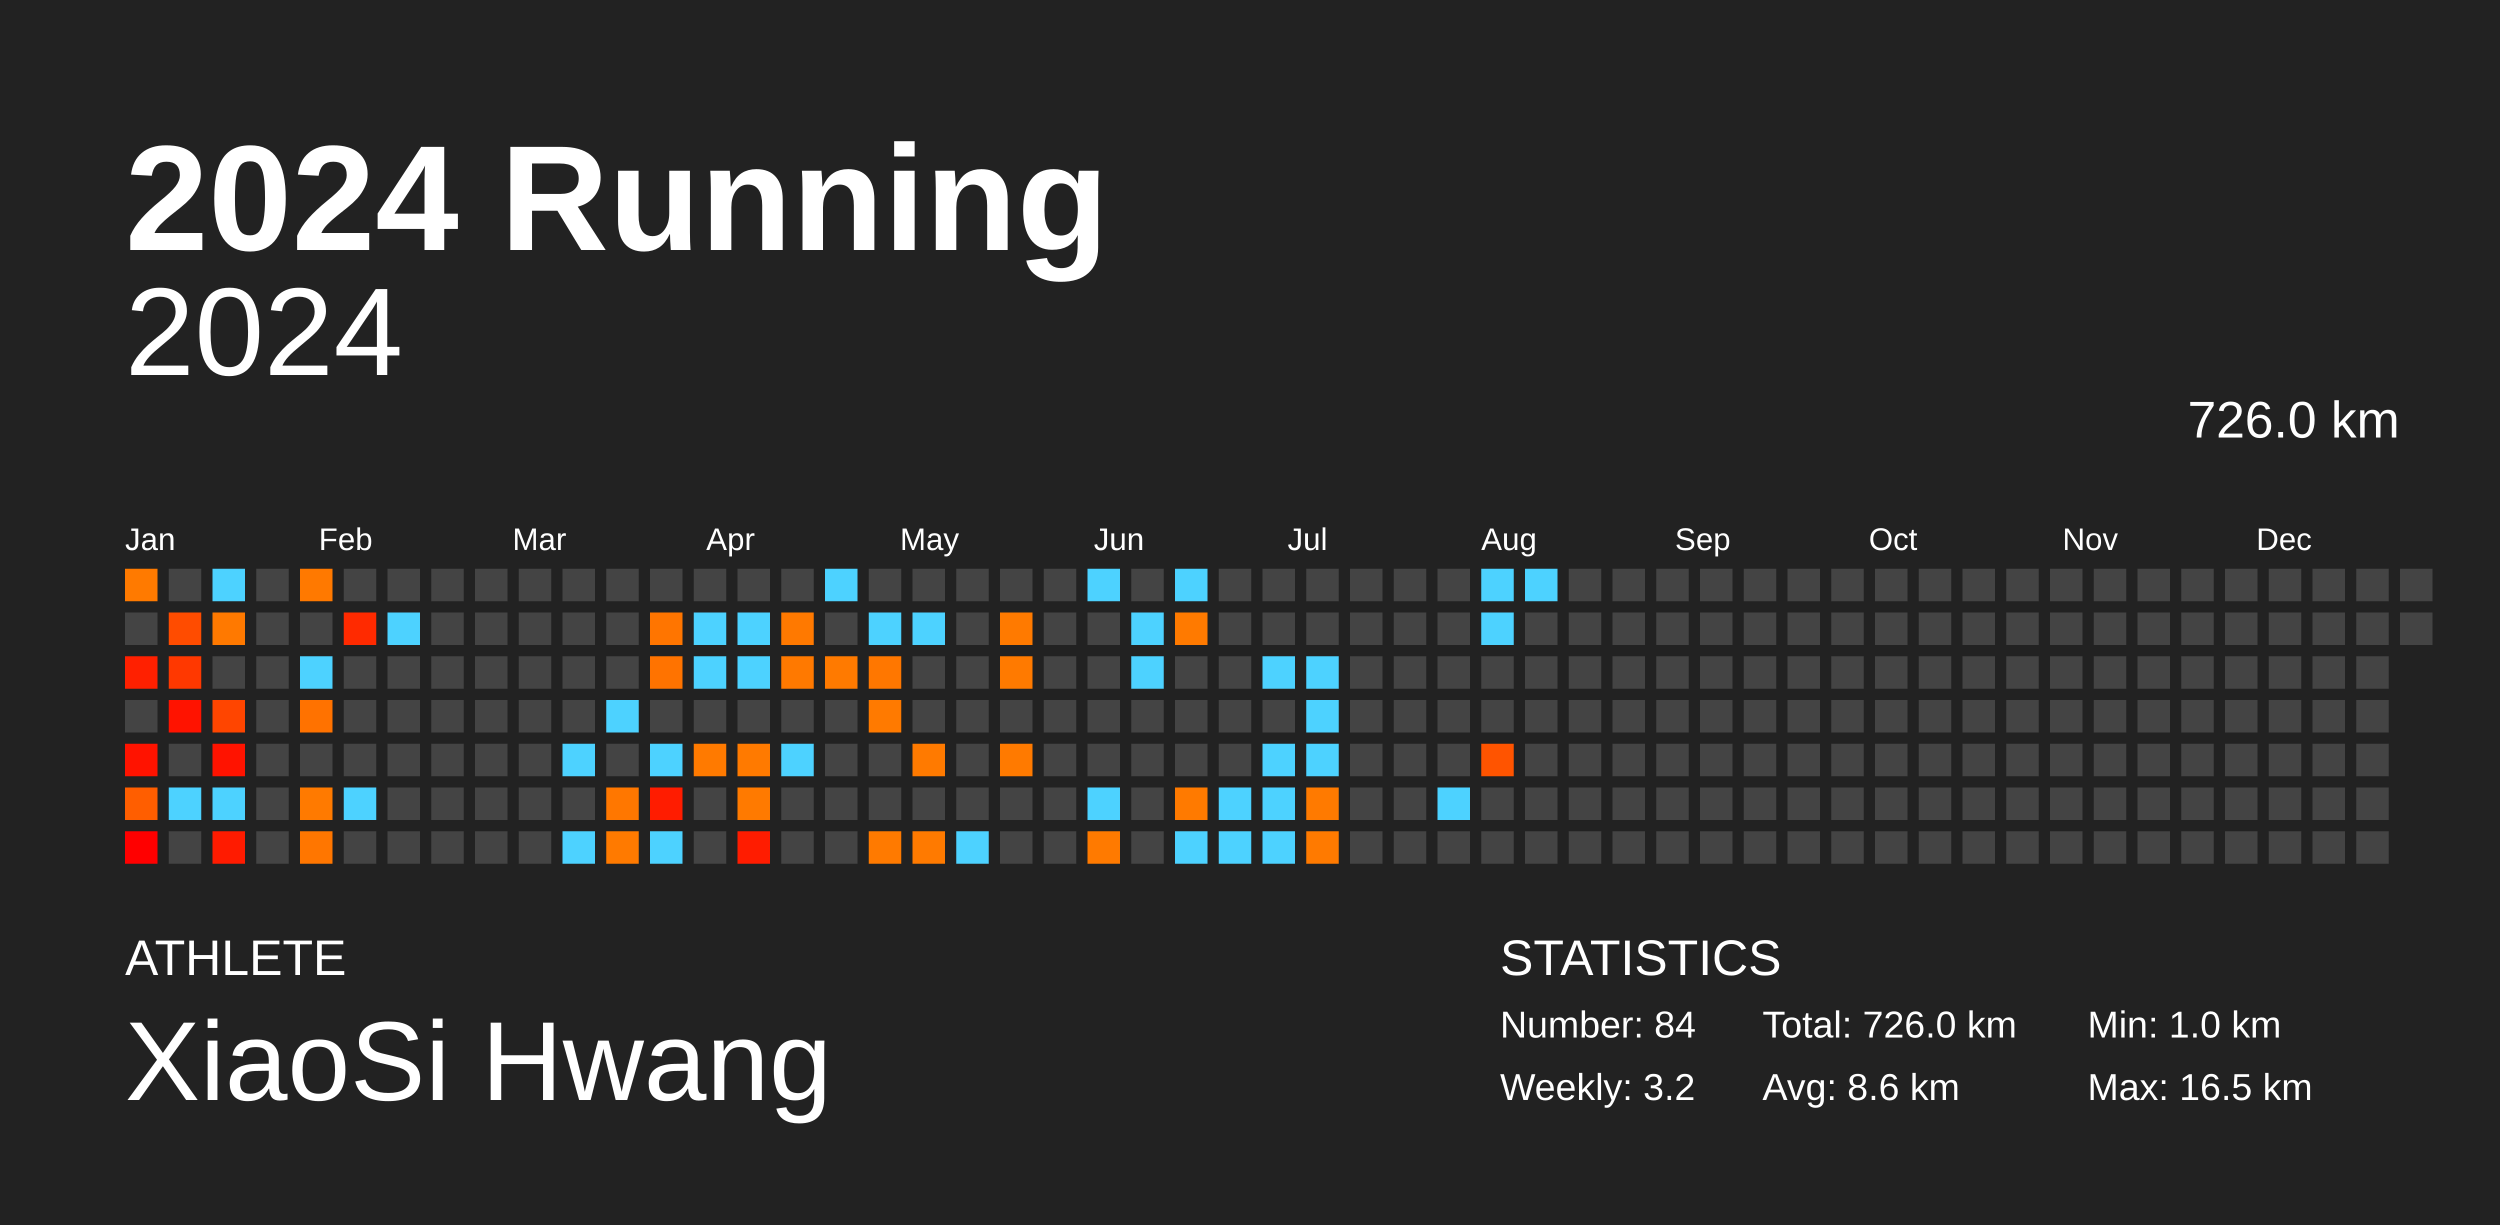
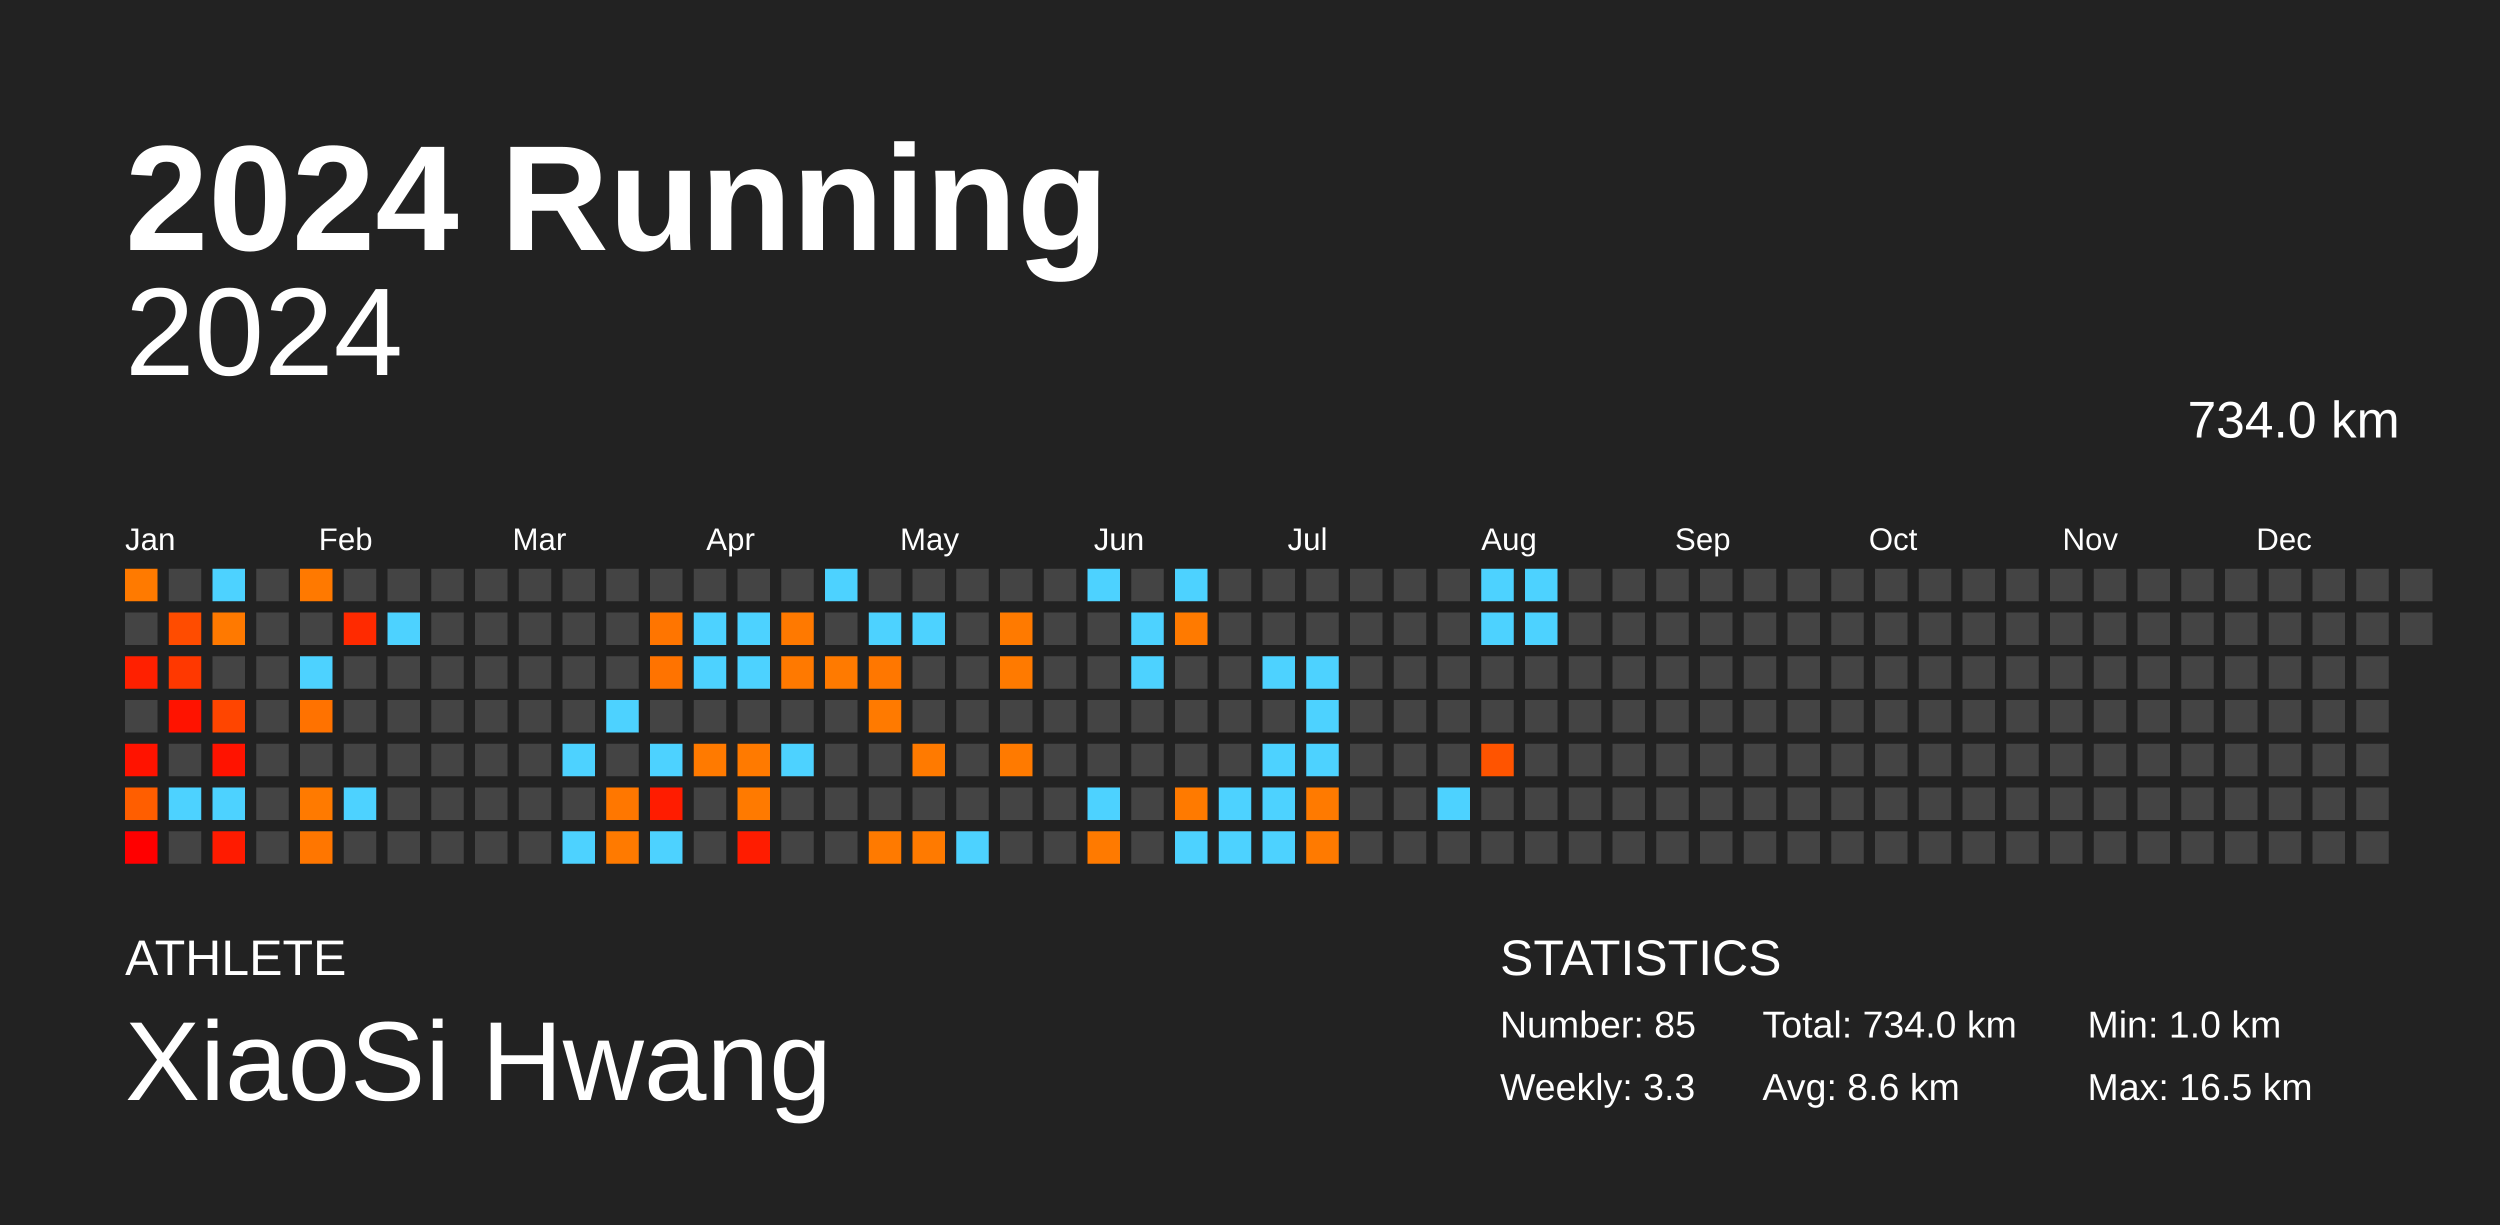
<svg xmlns="http://www.w3.org/2000/svg" baseProfile="full" height="98mm" version="1.1" viewBox="0,0,200,98" width="200mm">
  <defs />
  <rect fill="#222222" height="98" width="200" x="0" y="0" />
  <text fill="#FFFFFF" style="font-size:12px; font-family:Arial; font-weight:bold;" x="10" y="20">2024 Running</text>
  <text fill="#FFFFFF" style="font-size:4px; font-family:Arial" x="10" y="78">ATHLETE</text>
  <text fill="#FFFFFF" style="font-size:9px; font-family:Arial" x="10" y="88">XiaoSi Hwang</text>
  <text fill="#FFFFFF" style="font-size:4px; font-family:Arial" x="120" y="78">STATISTICS</text>
-   <text fill="#FFFFFF" style="font-size:3px; font-family:Arial" x="120" y="83">Number: 84</text>
-   <text fill="#FFFFFF" style="font-size:3px; font-family:Arial" x="120" y="88">Weekly: 3.2</text>
-   <text fill="#FFFFFF" style="font-size:3px; font-family:Arial" x="141" y="83">Total: 726.0 km</text>
+   <text fill="#FFFFFF" style="font-size:3px; font-family:Arial" x="120" y="83">Number: 85</text>
+   <text fill="#FFFFFF" style="font-size:3px; font-family:Arial" x="120" y="88">Weekly: 3.3</text>
+   <text fill="#FFFFFF" style="font-size:3px; font-family:Arial" x="141" y="83">Total: 734.0 km</text>
  <text fill="#FFFFFF" style="font-size:3px; font-family:Arial" x="141" y="88">Avg: 8.6 km</text>
  <text fill="#FFFFFF" style="font-size:3px; font-family:Arial" x="167" y="83">Min: 1.0 km</text>
  <text fill="#FFFFFF" style="font-size:3px; font-family:Arial" x="167" y="88">Max: 16.5 km</text>
  <text alignment-baseline="hanging" fill="#FFFFFF" style="font-size:10.0px; font-family:Arial;" x="10" y="30">2024</text>
-   <text alignment-baseline="hanging" fill="#FFFFFF" style="font-size:4.125px; font-family:Arial;" x="175" y="35">726.0 km</text>
+   <text alignment-baseline="hanging" fill="#FFFFFF" style="font-size:4.125px; font-family:Arial;" x="175" y="35">734.0 km</text>
  <text fill="#FFFFFF" style="font-size:2.5px; font-family:Arial" x="10.0" y="44">Jan</text>
  <text fill="#FFFFFF" style="font-size:2.5px; font-family:Arial" x="25.5" y="44">Feb</text>
  <text fill="#FFFFFF" style="font-size:2.5px; font-family:Arial" x="41.0" y="44">Mar</text>
  <text fill="#FFFFFF" style="font-size:2.5px; font-family:Arial" x="56.5" y="44">Apr</text>
  <text fill="#FFFFFF" style="font-size:2.5px; font-family:Arial" x="72.0" y="44">May</text>
  <text fill="#FFFFFF" style="font-size:2.5px; font-family:Arial" x="87.5" y="44">Jun</text>
  <text fill="#FFFFFF" style="font-size:2.5px; font-family:Arial" x="103.0" y="44">Jul</text>
  <text fill="#FFFFFF" style="font-size:2.5px; font-family:Arial" x="118.5" y="44">Aug</text>
  <text fill="#FFFFFF" style="font-size:2.5px; font-family:Arial" x="134.0" y="44">Sep</text>
  <text fill="#FFFFFF" style="font-size:2.5px; font-family:Arial" x="149.5" y="44">Oct</text>
  <text fill="#FFFFFF" style="font-size:2.5px; font-family:Arial" x="165.0" y="44">Nov</text>
  <text fill="#FFFFFF" style="font-size:2.5px; font-family:Arial" x="180.5" y="44">Dec</text>
  <rect fill="#ff7a00" height="2.6" width="2.6" x="10.0" y="45.5" />
  <rect fill="#444444" height="2.6" width="2.6" x="10.0" y="49.0" />
  <rect fill="#ff2000" height="2.6" width="2.6" x="10.0" y="52.5" />
  <rect fill="#444444" height="2.6" width="2.6" x="10.0" y="56.0" />
  <rect fill="#ff1300" height="2.6" width="2.6" x="10.0" y="59.5" />
  <rect fill="#ff5e00" height="2.6" width="2.6" x="10.0" y="63.0" />
  <rect fill="#ff0000" height="2.6" width="2.6" x="10.0" y="66.5" />
  <rect fill="#444444" height="2.6" width="2.6" x="13.5" y="45.5" />
  <rect fill="#ff4c00" height="2.6" width="2.6" x="13.5" y="49.0" />
  <rect fill="#ff3800" height="2.6" width="2.6" x="13.5" y="52.5" />
  <rect fill="#ff1300" height="2.6" width="2.6" x="13.5" y="56.0" />
  <rect fill="#444444" height="2.6" width="2.6" x="13.5" y="59.5" />
  <rect fill="#4dd2ff" height="2.6" width="2.6" x="13.5" y="63.0" />
  <rect fill="#444444" height="2.6" width="2.6" x="13.5" y="66.5" />
  <rect fill="#4dd2ff" height="2.6" width="2.6" x="17.0" y="45.5" />
  <rect fill="#ff7900" height="2.6" width="2.6" x="17.0" y="49.0" />
  <rect fill="#444444" height="2.6" width="2.6" x="17.0" y="52.5" />
  <rect fill="#ff4500" height="2.6" width="2.6" x="17.0" y="56.0" />
  <rect fill="#ff1300" height="2.6" width="2.6" x="17.0" y="59.5" />
  <rect fill="#4dd2ff" height="2.6" width="2.6" x="17.0" y="63.0" />
  <rect fill="#ff1b00" height="2.6" width="2.6" x="17.0" y="66.5" />
  <rect fill="#444444" height="2.6" width="2.6" x="20.5" y="45.5" />
  <rect fill="#444444" height="2.6" width="2.6" x="20.5" y="49.0" />
  <rect fill="#444444" height="2.6" width="2.6" x="20.5" y="52.5" />
  <rect fill="#444444" height="2.6" width="2.6" x="20.5" y="56.0" />
  <rect fill="#444444" height="2.6" width="2.6" x="20.5" y="59.5" />
  <rect fill="#444444" height="2.6" width="2.6" x="20.5" y="63.0" />
  <rect fill="#444444" height="2.6" width="2.6" x="20.5" y="66.5" />
  <rect fill="#ff7900" height="2.6" width="2.6" x="24.0" y="45.5" />
  <rect fill="#444444" height="2.6" width="2.6" x="24.0" y="49.0" />
  <rect fill="#4dd2ff" height="2.6" width="2.6" x="24.0" y="52.5" />
  <rect fill="#ff7200" height="2.6" width="2.6" x="24.0" y="56.0" />
  <rect fill="#444444" height="2.6" width="2.6" x="24.0" y="59.5" />
  <rect fill="#ff7a00" height="2.6" width="2.6" x="24.0" y="63.0" />
  <rect fill="#ff7600" height="2.6" width="2.6" x="24.0" y="66.5" />
  <rect fill="#444444" height="2.6" width="2.6" x="27.5" y="45.5" />
  <rect fill="#ff2a00" height="2.6" width="2.6" x="27.5" y="49.0" />
  <rect fill="#444444" height="2.6" width="2.6" x="27.5" y="52.5" />
  <rect fill="#444444" height="2.6" width="2.6" x="27.5" y="56.0" />
  <rect fill="#444444" height="2.6" width="2.6" x="27.5" y="59.5" />
  <rect fill="#4dd2ff" height="2.6" width="2.6" x="27.5" y="63.0" />
  <rect fill="#444444" height="2.6" width="2.6" x="27.5" y="66.5" />
  <rect fill="#444444" height="2.6" width="2.6" x="31.0" y="45.5" />
  <rect fill="#4dd2ff" height="2.6" width="2.6" x="31.0" y="49.0" />
  <rect fill="#444444" height="2.6" width="2.6" x="31.0" y="52.5" />
  <rect fill="#444444" height="2.6" width="2.6" x="31.0" y="56.0" />
  <rect fill="#444444" height="2.6" width="2.6" x="31.0" y="59.5" />
  <rect fill="#444444" height="2.6" width="2.6" x="31.0" y="63.0" />
  <rect fill="#444444" height="2.6" width="2.6" x="31.0" y="66.5" />
  <rect fill="#444444" height="2.6" width="2.6" x="34.5" y="45.5" />
  <rect fill="#444444" height="2.6" width="2.6" x="34.5" y="49.0" />
  <rect fill="#444444" height="2.6" width="2.6" x="34.5" y="52.5" />
  <rect fill="#444444" height="2.6" width="2.6" x="34.5" y="56.0" />
  <rect fill="#444444" height="2.6" width="2.6" x="34.5" y="59.5" />
  <rect fill="#444444" height="2.6" width="2.6" x="34.5" y="63.0" />
  <rect fill="#444444" height="2.6" width="2.6" x="34.5" y="66.5" />
  <rect fill="#444444" height="2.6" width="2.6" x="38.0" y="45.5" />
  <rect fill="#444444" height="2.6" width="2.6" x="38.0" y="49.0" />
  <rect fill="#444444" height="2.6" width="2.6" x="38.0" y="52.5" />
  <rect fill="#444444" height="2.6" width="2.6" x="38.0" y="56.0" />
  <rect fill="#444444" height="2.6" width="2.6" x="38.0" y="59.5" />
  <rect fill="#444444" height="2.6" width="2.6" x="38.0" y="63.0" />
  <rect fill="#444444" height="2.6" width="2.6" x="38.0" y="66.5" />
  <rect fill="#444444" height="2.6" width="2.6" x="41.5" y="45.5" />
  <rect fill="#444444" height="2.6" width="2.6" x="41.5" y="49.0" />
  <rect fill="#444444" height="2.6" width="2.6" x="41.5" y="52.5" />
  <rect fill="#444444" height="2.6" width="2.6" x="41.5" y="56.0" />
  <rect fill="#444444" height="2.6" width="2.6" x="41.5" y="59.5" />
  <rect fill="#444444" height="2.6" width="2.6" x="41.5" y="63.0" />
  <rect fill="#444444" height="2.6" width="2.6" x="41.5" y="66.5" />
  <rect fill="#444444" height="2.6" width="2.6" x="45.0" y="45.5" />
  <rect fill="#444444" height="2.6" width="2.6" x="45.0" y="49.0" />
  <rect fill="#444444" height="2.6" width="2.6" x="45.0" y="52.5" />
  <rect fill="#444444" height="2.6" width="2.6" x="45.0" y="56.0" />
  <rect fill="#4dd2ff" height="2.6" width="2.6" x="45.0" y="59.5" />
  <rect fill="#444444" height="2.6" width="2.6" x="45.0" y="63.0" />
  <rect fill="#4dd2ff" height="2.6" width="2.6" x="45.0" y="66.5" />
  <rect fill="#444444" height="2.6" width="2.6" x="48.5" y="45.5" />
  <rect fill="#444444" height="2.6" width="2.6" x="48.5" y="49.0" />
  <rect fill="#444444" height="2.6" width="2.6" x="48.5" y="52.5" />
  <rect fill="#4dd2ff" height="2.6" width="2.6" x="48.5" y="56.0" />
  <rect fill="#444444" height="2.6" width="2.6" x="48.5" y="59.5" />
  <rect fill="#ff7700" height="2.6" width="2.6" x="48.5" y="63.0" />
  <rect fill="#ff7a00" height="2.6" width="2.6" x="48.5" y="66.5" />
  <rect fill="#444444" height="2.6" width="2.6" x="52.0" y="45.5" />
  <rect fill="#ff7500" height="2.6" width="2.6" x="52.0" y="49.0" />
  <rect fill="#ff7300" height="2.6" width="2.6" x="52.0" y="52.5" />
  <rect fill="#444444" height="2.6" width="2.6" x="52.0" y="56.0" />
  <rect fill="#4dd2ff" height="2.6" width="2.6" x="52.0" y="59.5" />
  <rect fill="#ff1c00" height="2.6" width="2.6" x="52.0" y="63.0" />
  <rect fill="#4dd2ff" height="2.6" width="2.6" x="52.0" y="66.5" />
  <rect fill="#444444" height="2.6" width="2.6" x="55.5" y="45.5" />
  <rect fill="#4dd2ff" height="2.6" width="2.6" x="55.5" y="49.0" />
  <rect fill="#4dd2ff" height="2.6" width="2.6" x="55.5" y="52.5" />
  <rect fill="#444444" height="2.6" width="2.6" x="55.5" y="56.0" />
  <rect fill="#ff7a00" height="2.6" width="2.6" x="55.5" y="59.5" />
  <rect fill="#444444" height="2.6" width="2.6" x="55.5" y="63.0" />
  <rect fill="#444444" height="2.6" width="2.6" x="55.5" y="66.5" />
  <rect fill="#444444" height="2.6" width="2.6" x="59.0" y="45.5" />
  <rect fill="#4dd2ff" height="2.6" width="2.6" x="59.0" y="49.0" />
  <rect fill="#4dd2ff" height="2.6" width="2.6" x="59.0" y="52.5" />
  <rect fill="#444444" height="2.6" width="2.6" x="59.0" y="56.0" />
  <rect fill="#ff7a00" height="2.6" width="2.6" x="59.0" y="59.5" />
  <rect fill="#ff7a00" height="2.6" width="2.6" x="59.0" y="63.0" />
  <rect fill="#ff1c00" height="2.6" width="2.6" x="59.0" y="66.5" />
  <rect fill="#444444" height="2.6" width="2.6" x="62.5" y="45.5" />
  <rect fill="#ff7900" height="2.6" width="2.6" x="62.5" y="49.0" />
  <rect fill="#ff7900" height="2.6" width="2.6" x="62.5" y="52.5" />
  <rect fill="#444444" height="2.6" width="2.6" x="62.5" y="56.0" />
  <rect fill="#4dd2ff" height="2.6" width="2.6" x="62.5" y="59.5" />
  <rect fill="#444444" height="2.6" width="2.6" x="62.5" y="63.0" />
  <rect fill="#444444" height="2.6" width="2.6" x="62.5" y="66.5" />
  <rect fill="#4dd2ff" height="2.6" width="2.6" x="66.0" y="45.5" />
  <rect fill="#444444" height="2.6" width="2.6" x="66.0" y="49.0" />
  <rect fill="#ff7a00" height="2.6" width="2.6" x="66.0" y="52.5" />
  <rect fill="#444444" height="2.6" width="2.6" x="66.0" y="56.0" />
  <rect fill="#444444" height="2.6" width="2.6" x="66.0" y="59.5" />
  <rect fill="#444444" height="2.6" width="2.6" x="66.0" y="63.0" />
  <rect fill="#444444" height="2.6" width="2.6" x="66.0" y="66.5" />
  <rect fill="#444444" height="2.6" width="2.6" x="69.5" y="45.5" />
  <rect fill="#4dd2ff" height="2.6" width="2.6" x="69.5" y="49.0" />
  <rect fill="#ff7700" height="2.6" width="2.6" x="69.5" y="52.5" />
  <rect fill="#ff7a00" height="2.6" width="2.6" x="69.5" y="56.0" />
  <rect fill="#444444" height="2.6" width="2.6" x="69.5" y="59.5" />
  <rect fill="#444444" height="2.6" width="2.6" x="69.5" y="63.0" />
  <rect fill="#ff7a00" height="2.6" width="2.6" x="69.5" y="66.5" />
  <rect fill="#444444" height="2.6" width="2.6" x="73.0" y="45.5" />
  <rect fill="#4dd2ff" height="2.6" width="2.6" x="73.0" y="49.0" />
  <rect fill="#444444" height="2.6" width="2.6" x="73.0" y="52.5" />
  <rect fill="#444444" height="2.6" width="2.6" x="73.0" y="56.0" />
  <rect fill="#ff7a00" height="2.6" width="2.6" x="73.0" y="59.5" />
  <rect fill="#444444" height="2.6" width="2.6" x="73.0" y="63.0" />
  <rect fill="#ff7a00" height="2.6" width="2.6" x="73.0" y="66.5" />
  <rect fill="#444444" height="2.6" width="2.6" x="76.5" y="45.5" />
  <rect fill="#444444" height="2.6" width="2.6" x="76.5" y="49.0" />
  <rect fill="#444444" height="2.6" width="2.6" x="76.5" y="52.5" />
  <rect fill="#444444" height="2.6" width="2.6" x="76.5" y="56.0" />
  <rect fill="#444444" height="2.6" width="2.6" x="76.5" y="59.5" />
  <rect fill="#444444" height="2.6" width="2.6" x="76.5" y="63.0" />
  <rect fill="#4dd2ff" height="2.6" width="2.6" x="76.5" y="66.5" />
  <rect fill="#444444" height="2.6" width="2.6" x="80.0" y="45.5" />
  <rect fill="#ff7a00" height="2.6" width="2.6" x="80.0" y="49.0" />
  <rect fill="#ff7a00" height="2.6" width="2.6" x="80.0" y="52.5" />
  <rect fill="#444444" height="2.6" width="2.6" x="80.0" y="56.0" />
  <rect fill="#ff7a00" height="2.6" width="2.6" x="80.0" y="59.5" />
  <rect fill="#444444" height="2.6" width="2.6" x="80.0" y="63.0" />
  <rect fill="#444444" height="2.6" width="2.6" x="80.0" y="66.5" />
  <rect fill="#444444" height="2.6" width="2.6" x="83.5" y="45.5" />
  <rect fill="#444444" height="2.6" width="2.6" x="83.5" y="49.0" />
  <rect fill="#444444" height="2.6" width="2.6" x="83.5" y="52.5" />
  <rect fill="#444444" height="2.6" width="2.6" x="83.5" y="56.0" />
  <rect fill="#444444" height="2.6" width="2.6" x="83.5" y="59.5" />
  <rect fill="#444444" height="2.6" width="2.6" x="83.5" y="63.0" />
  <rect fill="#444444" height="2.6" width="2.6" x="83.5" y="66.5" />
  <rect fill="#4dd2ff" height="2.6" width="2.6" x="87.0" y="45.5" />
  <rect fill="#444444" height="2.6" width="2.6" x="87.0" y="49.0" />
  <rect fill="#444444" height="2.6" width="2.6" x="87.0" y="52.5" />
  <rect fill="#444444" height="2.6" width="2.6" x="87.0" y="56.0" />
  <rect fill="#444444" height="2.6" width="2.6" x="87.0" y="59.5" />
  <rect fill="#4dd2ff" height="2.6" width="2.6" x="87.0" y="63.0" />
  <rect fill="#ff7a00" height="2.6" width="2.6" x="87.0" y="66.5" />
  <rect fill="#444444" height="2.6" width="2.6" x="90.5" y="45.5" />
  <rect fill="#4dd2ff" height="2.6" width="2.6" x="90.5" y="49.0" />
  <rect fill="#4dd2ff" height="2.6" width="2.6" x="90.5" y="52.5" />
  <rect fill="#444444" height="2.6" width="2.6" x="90.5" y="56.0" />
  <rect fill="#444444" height="2.6" width="2.6" x="90.5" y="59.5" />
  <rect fill="#444444" height="2.6" width="2.6" x="90.5" y="63.0" />
  <rect fill="#444444" height="2.6" width="2.6" x="90.5" y="66.5" />
  <rect fill="#4dd2ff" height="2.6" width="2.6" x="94.0" y="45.5" />
  <rect fill="#ff7a00" height="2.6" width="2.6" x="94.0" y="49.0" />
  <rect fill="#444444" height="2.6" width="2.6" x="94.0" y="52.5" />
  <rect fill="#444444" height="2.6" width="2.6" x="94.0" y="56.0" />
  <rect fill="#444444" height="2.6" width="2.6" x="94.0" y="59.5" />
  <rect fill="#ff7a00" height="2.6" width="2.6" x="94.0" y="63.0" />
  <rect fill="#4dd2ff" height="2.6" width="2.6" x="94.0" y="66.5" />
  <rect fill="#444444" height="2.6" width="2.6" x="97.5" y="45.5" />
  <rect fill="#444444" height="2.6" width="2.6" x="97.5" y="49.0" />
  <rect fill="#444444" height="2.6" width="2.6" x="97.5" y="52.5" />
  <rect fill="#444444" height="2.6" width="2.6" x="97.5" y="56.0" />
  <rect fill="#444444" height="2.6" width="2.6" x="97.5" y="59.5" />
  <rect fill="#4dd2ff" height="2.6" width="2.6" x="97.5" y="63.0" />
  <rect fill="#4dd2ff" height="2.6" width="2.6" x="97.5" y="66.5" />
  <rect fill="#444444" height="2.6" width="2.6" x="101.0" y="45.5" />
  <rect fill="#444444" height="2.6" width="2.6" x="101.0" y="49.0" />
  <rect fill="#4dd2ff" height="2.6" width="2.6" x="101.0" y="52.5" />
  <rect fill="#444444" height="2.6" width="2.6" x="101.0" y="56.0" />
  <rect fill="#4dd2ff" height="2.6" width="2.6" x="101.0" y="59.5" />
  <rect fill="#4dd2ff" height="2.6" width="2.6" x="101.0" y="63.0" />
  <rect fill="#4dd2ff" height="2.6" width="2.6" x="101.0" y="66.5" />
  <rect fill="#444444" height="2.6" width="2.6" x="104.5" y="45.5" />
  <rect fill="#444444" height="2.6" width="2.6" x="104.5" y="49.0" />
  <rect fill="#4dd2ff" height="2.6" width="2.6" x="104.5" y="52.5" />
  <rect fill="#4dd2ff" height="2.6" width="2.6" x="104.5" y="56.0" />
  <rect fill="#4dd2ff" height="2.6" width="2.6" x="104.5" y="59.5" />
  <rect fill="#ff7a00" height="2.6" width="2.6" x="104.5" y="63.0" />
  <rect fill="#ff7a00" height="2.6" width="2.6" x="104.5" y="66.5" />
  <rect fill="#444444" height="2.6" width="2.6" x="108.0" y="45.5" />
  <rect fill="#444444" height="2.6" width="2.6" x="108.0" y="49.0" />
  <rect fill="#444444" height="2.6" width="2.6" x="108.0" y="52.5" />
  <rect fill="#444444" height="2.6" width="2.6" x="108.0" y="56.0" />
  <rect fill="#444444" height="2.6" width="2.6" x="108.0" y="59.5" />
  <rect fill="#444444" height="2.6" width="2.6" x="108.0" y="63.0" />
  <rect fill="#444444" height="2.6" width="2.6" x="108.0" y="66.5" />
  <rect fill="#444444" height="2.6" width="2.6" x="111.5" y="45.5" />
  <rect fill="#444444" height="2.6" width="2.6" x="111.5" y="49.0" />
  <rect fill="#444444" height="2.6" width="2.6" x="111.5" y="52.5" />
  <rect fill="#444444" height="2.6" width="2.6" x="111.5" y="56.0" />
  <rect fill="#444444" height="2.6" width="2.6" x="111.5" y="59.5" />
  <rect fill="#444444" height="2.6" width="2.6" x="111.5" y="63.0" />
  <rect fill="#444444" height="2.6" width="2.6" x="111.5" y="66.5" />
  <rect fill="#444444" height="2.6" width="2.6" x="115.0" y="45.5" />
  <rect fill="#444444" height="2.6" width="2.6" x="115.0" y="49.0" />
  <rect fill="#444444" height="2.6" width="2.6" x="115.0" y="52.5" />
  <rect fill="#444444" height="2.6" width="2.6" x="115.0" y="56.0" />
  <rect fill="#444444" height="2.6" width="2.6" x="115.0" y="59.5" />
  <rect fill="#4dd2ff" height="2.6" width="2.6" x="115.0" y="63.0" />
  <rect fill="#444444" height="2.6" width="2.6" x="115.0" y="66.5" />
  <rect fill="#4dd2ff" height="2.6" width="2.6" x="118.5" y="45.5" />
  <rect fill="#4dd2ff" height="2.6" width="2.6" x="118.5" y="49.0" />
  <rect fill="#444444" height="2.6" width="2.6" x="118.5" y="52.5" />
  <rect fill="#444444" height="2.6" width="2.6" x="118.5" y="56.0" />
  <rect fill="#ff5400" height="2.6" width="2.6" x="118.5" y="59.5" />
  <rect fill="#444444" height="2.6" width="2.6" x="118.5" y="63.0" />
  <rect fill="#444444" height="2.6" width="2.6" x="118.5" y="66.5" />
  <rect fill="#4dd2ff" height="2.6" width="2.6" x="122.0" y="45.5" />
-   <rect fill="#444444" height="2.6" width="2.6" x="122.0" y="49.0" />
+   <rect fill="#4dd2ff" height="2.6" width="2.6" x="122.0" y="49.0" />
  <rect fill="#444444" height="2.6" width="2.6" x="122.0" y="52.5" />
  <rect fill="#444444" height="2.6" width="2.6" x="122.0" y="56.0" />
  <rect fill="#444444" height="2.6" width="2.6" x="122.0" y="59.5" />
  <rect fill="#444444" height="2.6" width="2.6" x="122.0" y="63.0" />
  <rect fill="#444444" height="2.6" width="2.6" x="122.0" y="66.5" />
  <rect fill="#444444" height="2.6" width="2.6" x="125.5" y="45.5" />
  <rect fill="#444444" height="2.6" width="2.6" x="125.5" y="49.0" />
  <rect fill="#444444" height="2.6" width="2.6" x="125.5" y="52.5" />
  <rect fill="#444444" height="2.6" width="2.6" x="125.5" y="56.0" />
  <rect fill="#444444" height="2.6" width="2.6" x="125.5" y="59.5" />
  <rect fill="#444444" height="2.6" width="2.6" x="125.5" y="63.0" />
  <rect fill="#444444" height="2.6" width="2.6" x="125.5" y="66.5" />
  <rect fill="#444444" height="2.6" width="2.6" x="129.0" y="45.5" />
  <rect fill="#444444" height="2.6" width="2.6" x="129.0" y="49.0" />
  <rect fill="#444444" height="2.6" width="2.6" x="129.0" y="52.5" />
  <rect fill="#444444" height="2.6" width="2.6" x="129.0" y="56.0" />
  <rect fill="#444444" height="2.6" width="2.6" x="129.0" y="59.5" />
  <rect fill="#444444" height="2.6" width="2.6" x="129.0" y="63.0" />
  <rect fill="#444444" height="2.6" width="2.6" x="129.0" y="66.5" />
  <rect fill="#444444" height="2.6" width="2.6" x="132.5" y="45.5" />
  <rect fill="#444444" height="2.6" width="2.6" x="132.5" y="49.0" />
  <rect fill="#444444" height="2.6" width="2.6" x="132.5" y="52.5" />
  <rect fill="#444444" height="2.6" width="2.6" x="132.5" y="56.0" />
  <rect fill="#444444" height="2.6" width="2.6" x="132.5" y="59.5" />
  <rect fill="#444444" height="2.6" width="2.6" x="132.5" y="63.0" />
  <rect fill="#444444" height="2.6" width="2.6" x="132.5" y="66.5" />
  <rect fill="#444444" height="2.6" width="2.6" x="136.0" y="45.5" />
  <rect fill="#444444" height="2.6" width="2.6" x="136.0" y="49.0" />
  <rect fill="#444444" height="2.6" width="2.6" x="136.0" y="52.5" />
  <rect fill="#444444" height="2.6" width="2.6" x="136.0" y="56.0" />
  <rect fill="#444444" height="2.6" width="2.6" x="136.0" y="59.5" />
  <rect fill="#444444" height="2.6" width="2.6" x="136.0" y="63.0" />
  <rect fill="#444444" height="2.6" width="2.6" x="136.0" y="66.5" />
  <rect fill="#444444" height="2.6" width="2.6" x="139.5" y="45.5" />
  <rect fill="#444444" height="2.6" width="2.6" x="139.5" y="49.0" />
  <rect fill="#444444" height="2.6" width="2.6" x="139.5" y="52.5" />
  <rect fill="#444444" height="2.6" width="2.6" x="139.5" y="56.0" />
  <rect fill="#444444" height="2.6" width="2.6" x="139.5" y="59.5" />
  <rect fill="#444444" height="2.6" width="2.6" x="139.5" y="63.0" />
  <rect fill="#444444" height="2.6" width="2.6" x="139.5" y="66.5" />
  <rect fill="#444444" height="2.6" width="2.6" x="143.0" y="45.5" />
  <rect fill="#444444" height="2.6" width="2.6" x="143.0" y="49.0" />
  <rect fill="#444444" height="2.6" width="2.6" x="143.0" y="52.5" />
  <rect fill="#444444" height="2.6" width="2.6" x="143.0" y="56.0" />
  <rect fill="#444444" height="2.6" width="2.6" x="143.0" y="59.5" />
  <rect fill="#444444" height="2.6" width="2.6" x="143.0" y="63.0" />
  <rect fill="#444444" height="2.6" width="2.6" x="143.0" y="66.5" />
  <rect fill="#444444" height="2.6" width="2.6" x="146.5" y="45.5" />
  <rect fill="#444444" height="2.6" width="2.6" x="146.5" y="49.0" />
  <rect fill="#444444" height="2.6" width="2.6" x="146.5" y="52.5" />
  <rect fill="#444444" height="2.6" width="2.6" x="146.5" y="56.0" />
  <rect fill="#444444" height="2.6" width="2.6" x="146.5" y="59.5" />
  <rect fill="#444444" height="2.6" width="2.6" x="146.5" y="63.0" />
  <rect fill="#444444" height="2.6" width="2.6" x="146.5" y="66.5" />
  <rect fill="#444444" height="2.6" width="2.6" x="150.0" y="45.5" />
  <rect fill="#444444" height="2.6" width="2.6" x="150.0" y="49.0" />
  <rect fill="#444444" height="2.6" width="2.6" x="150.0" y="52.5" />
  <rect fill="#444444" height="2.6" width="2.6" x="150.0" y="56.0" />
  <rect fill="#444444" height="2.6" width="2.6" x="150.0" y="59.5" />
  <rect fill="#444444" height="2.6" width="2.6" x="150.0" y="63.0" />
  <rect fill="#444444" height="2.6" width="2.6" x="150.0" y="66.5" />
  <rect fill="#444444" height="2.6" width="2.6" x="153.5" y="45.5" />
  <rect fill="#444444" height="2.6" width="2.6" x="153.5" y="49.0" />
  <rect fill="#444444" height="2.6" width="2.6" x="153.5" y="52.5" />
  <rect fill="#444444" height="2.6" width="2.6" x="153.5" y="56.0" />
  <rect fill="#444444" height="2.6" width="2.6" x="153.5" y="59.5" />
  <rect fill="#444444" height="2.6" width="2.6" x="153.5" y="63.0" />
  <rect fill="#444444" height="2.6" width="2.6" x="153.5" y="66.5" />
  <rect fill="#444444" height="2.6" width="2.6" x="157.0" y="45.5" />
  <rect fill="#444444" height="2.6" width="2.6" x="157.0" y="49.0" />
  <rect fill="#444444" height="2.6" width="2.6" x="157.0" y="52.5" />
  <rect fill="#444444" height="2.6" width="2.6" x="157.0" y="56.0" />
  <rect fill="#444444" height="2.6" width="2.6" x="157.0" y="59.5" />
  <rect fill="#444444" height="2.6" width="2.6" x="157.0" y="63.0" />
  <rect fill="#444444" height="2.6" width="2.6" x="157.0" y="66.5" />
  <rect fill="#444444" height="2.6" width="2.6" x="160.5" y="45.5" />
  <rect fill="#444444" height="2.6" width="2.6" x="160.5" y="49.0" />
  <rect fill="#444444" height="2.6" width="2.6" x="160.5" y="52.5" />
  <rect fill="#444444" height="2.6" width="2.6" x="160.5" y="56.0" />
  <rect fill="#444444" height="2.6" width="2.6" x="160.5" y="59.5" />
  <rect fill="#444444" height="2.6" width="2.6" x="160.5" y="63.0" />
  <rect fill="#444444" height="2.6" width="2.6" x="160.5" y="66.5" />
  <rect fill="#444444" height="2.6" width="2.6" x="164.0" y="45.5" />
  <rect fill="#444444" height="2.6" width="2.6" x="164.0" y="49.0" />
  <rect fill="#444444" height="2.6" width="2.6" x="164.0" y="52.5" />
  <rect fill="#444444" height="2.6" width="2.6" x="164.0" y="56.0" />
  <rect fill="#444444" height="2.6" width="2.6" x="164.0" y="59.5" />
  <rect fill="#444444" height="2.6" width="2.6" x="164.0" y="63.0" />
  <rect fill="#444444" height="2.6" width="2.6" x="164.0" y="66.5" />
  <rect fill="#444444" height="2.6" width="2.6" x="167.5" y="45.5" />
  <rect fill="#444444" height="2.6" width="2.6" x="167.5" y="49.0" />
  <rect fill="#444444" height="2.6" width="2.6" x="167.5" y="52.5" />
  <rect fill="#444444" height="2.6" width="2.6" x="167.5" y="56.0" />
  <rect fill="#444444" height="2.6" width="2.6" x="167.5" y="59.5" />
  <rect fill="#444444" height="2.6" width="2.6" x="167.5" y="63.0" />
  <rect fill="#444444" height="2.6" width="2.6" x="167.5" y="66.5" />
  <rect fill="#444444" height="2.6" width="2.6" x="171.0" y="45.5" />
  <rect fill="#444444" height="2.6" width="2.6" x="171.0" y="49.0" />
  <rect fill="#444444" height="2.6" width="2.6" x="171.0" y="52.5" />
  <rect fill="#444444" height="2.6" width="2.6" x="171.0" y="56.0" />
  <rect fill="#444444" height="2.6" width="2.6" x="171.0" y="59.5" />
  <rect fill="#444444" height="2.6" width="2.6" x="171.0" y="63.0" />
  <rect fill="#444444" height="2.6" width="2.6" x="171.0" y="66.5" />
  <rect fill="#444444" height="2.6" width="2.6" x="174.5" y="45.5" />
  <rect fill="#444444" height="2.6" width="2.6" x="174.5" y="49.0" />
  <rect fill="#444444" height="2.6" width="2.6" x="174.5" y="52.5" />
  <rect fill="#444444" height="2.6" width="2.6" x="174.5" y="56.0" />
  <rect fill="#444444" height="2.6" width="2.6" x="174.5" y="59.5" />
  <rect fill="#444444" height="2.6" width="2.6" x="174.5" y="63.0" />
  <rect fill="#444444" height="2.6" width="2.6" x="174.5" y="66.5" />
  <rect fill="#444444" height="2.6" width="2.6" x="178.0" y="45.5" />
  <rect fill="#444444" height="2.6" width="2.6" x="178.0" y="49.0" />
  <rect fill="#444444" height="2.6" width="2.6" x="178.0" y="52.5" />
  <rect fill="#444444" height="2.6" width="2.6" x="178.0" y="56.0" />
  <rect fill="#444444" height="2.6" width="2.6" x="178.0" y="59.5" />
  <rect fill="#444444" height="2.6" width="2.6" x="178.0" y="63.0" />
  <rect fill="#444444" height="2.6" width="2.6" x="178.0" y="66.5" />
  <rect fill="#444444" height="2.6" width="2.6" x="181.5" y="45.5" />
  <rect fill="#444444" height="2.6" width="2.6" x="181.5" y="49.0" />
  <rect fill="#444444" height="2.6" width="2.6" x="181.5" y="52.5" />
  <rect fill="#444444" height="2.6" width="2.6" x="181.5" y="56.0" />
  <rect fill="#444444" height="2.6" width="2.6" x="181.5" y="59.5" />
  <rect fill="#444444" height="2.6" width="2.6" x="181.5" y="63.0" />
  <rect fill="#444444" height="2.6" width="2.6" x="181.5" y="66.5" />
  <rect fill="#444444" height="2.6" width="2.6" x="185.0" y="45.5" />
  <rect fill="#444444" height="2.6" width="2.6" x="185.0" y="49.0" />
  <rect fill="#444444" height="2.6" width="2.6" x="185.0" y="52.5" />
  <rect fill="#444444" height="2.6" width="2.6" x="185.0" y="56.0" />
  <rect fill="#444444" height="2.6" width="2.6" x="185.0" y="59.5" />
  <rect fill="#444444" height="2.6" width="2.6" x="185.0" y="63.0" />
  <rect fill="#444444" height="2.6" width="2.6" x="185.0" y="66.5" />
  <rect fill="#444444" height="2.6" width="2.6" x="188.5" y="45.5" />
  <rect fill="#444444" height="2.6" width="2.6" x="188.5" y="49.0" />
  <rect fill="#444444" height="2.6" width="2.6" x="188.5" y="52.5" />
  <rect fill="#444444" height="2.6" width="2.6" x="188.5" y="56.0" />
  <rect fill="#444444" height="2.6" width="2.6" x="188.5" y="59.5" />
  <rect fill="#444444" height="2.6" width="2.6" x="188.5" y="63.0" />
  <rect fill="#444444" height="2.6" width="2.6" x="188.5" y="66.5" />
  <rect fill="#444444" height="2.6" width="2.6" x="192.0" y="45.5" />
  <rect fill="#444444" height="2.6" width="2.6" x="192.0" y="49.0" />
</svg>
